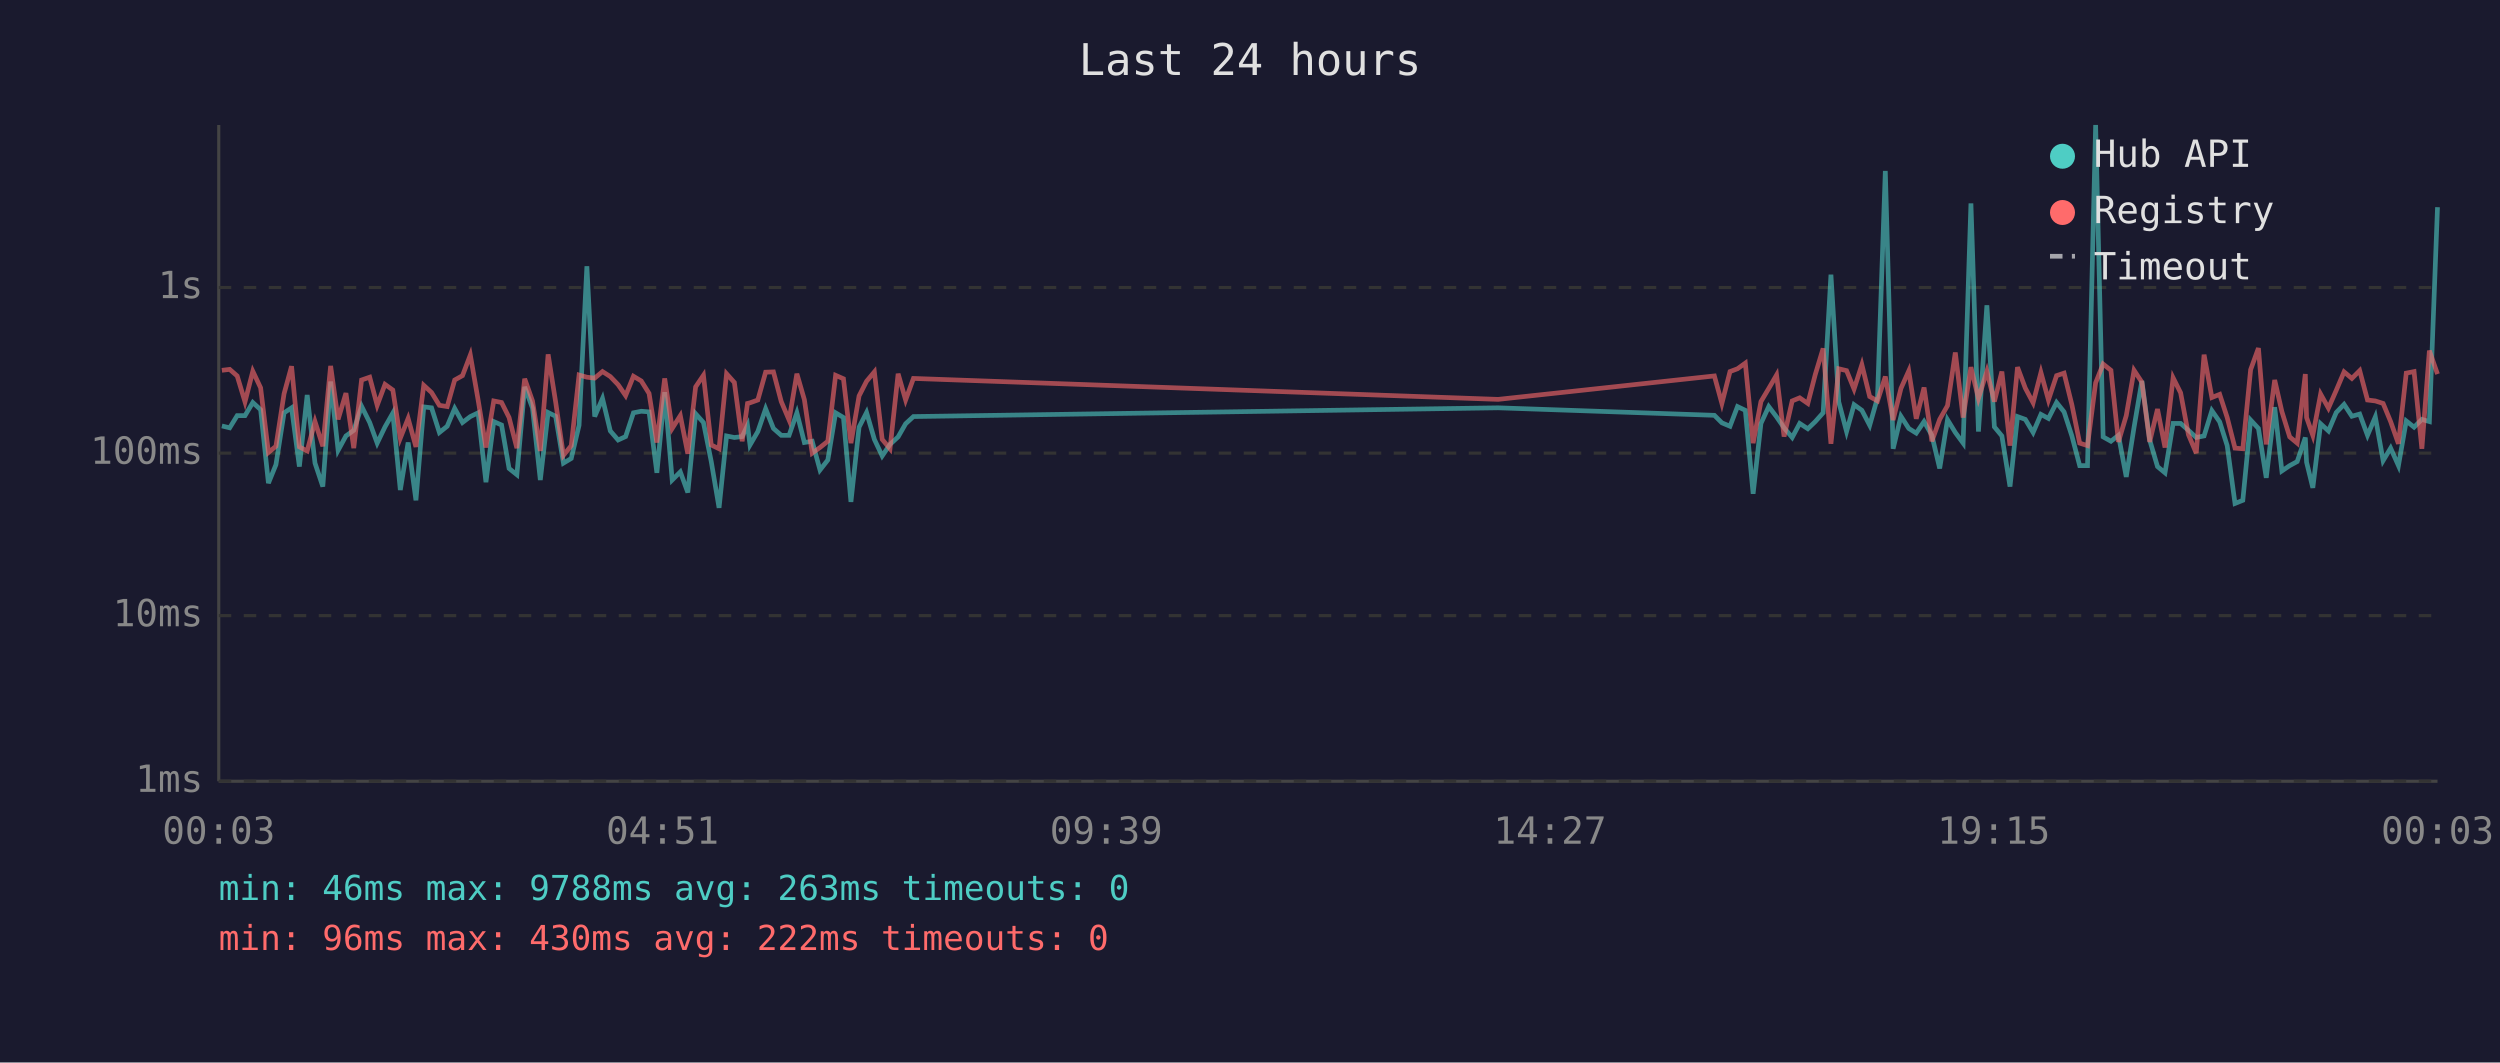
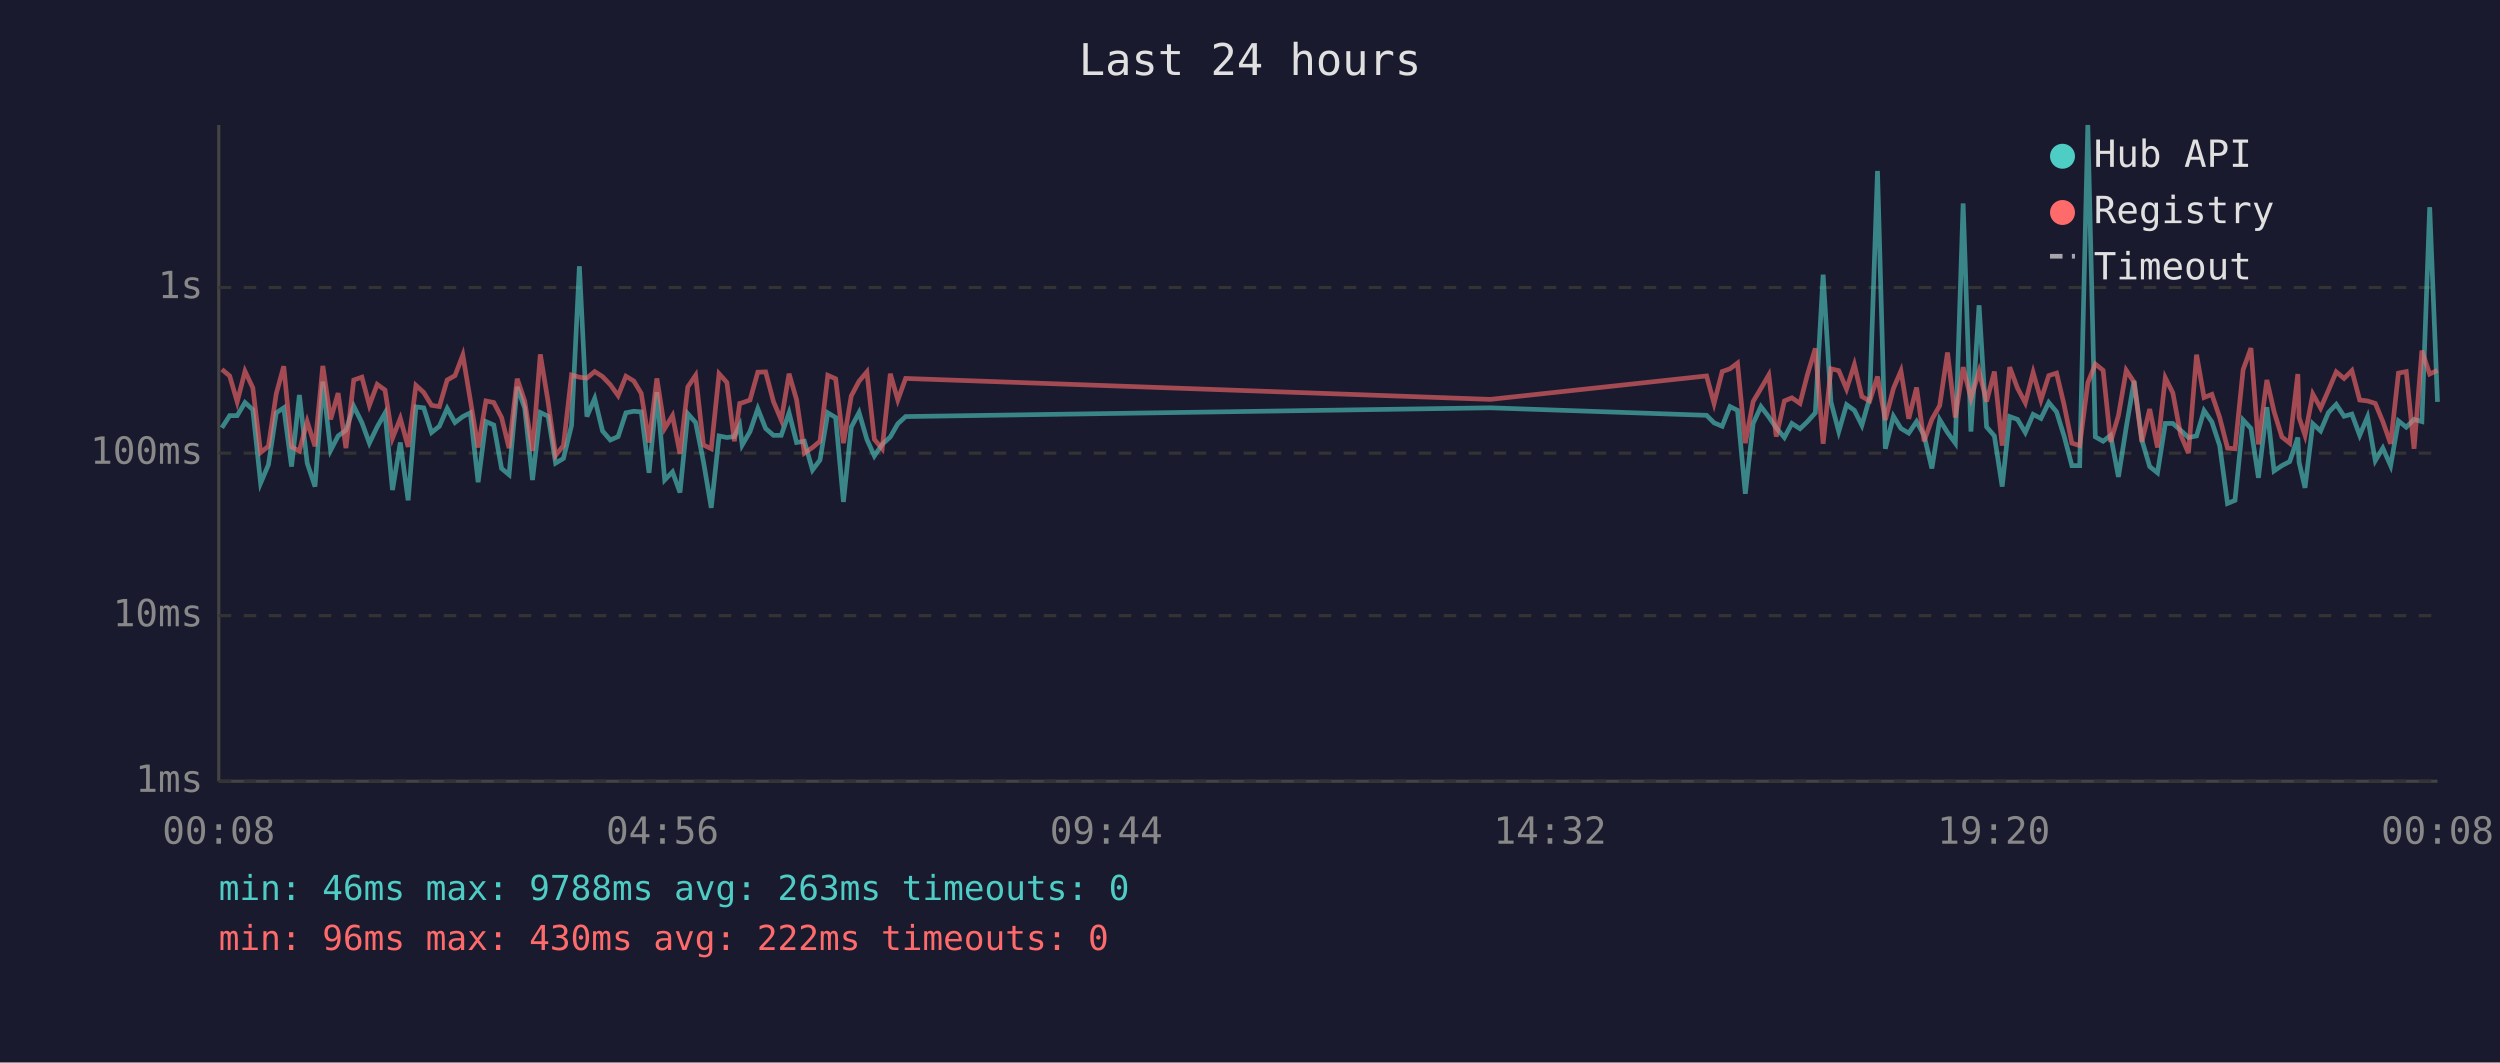
<svg xmlns="http://www.w3.org/2000/svg" viewBox="0 0 800 340" font-family="monospace" font-size="12">
  <rect width="800" height="340" fill="#1a1a2e" />
  <text x="400" y="24" fill="#e0e0e0" font-size="14" text-anchor="middle">Last 24 hours</text>
  <line x1="70" y1="40" x2="70" y2="250" stroke="#444" stroke-width="1" />
  <line x1="70" y1="250" x2="780" y2="250" stroke="#444" stroke-width="1" />
  <line x1="70" y1="250" x2="780" y2="250" stroke="#333" stroke-width="1" stroke-dasharray="4" />
  <text x="65" y="250" fill="#888" text-anchor="end" dominant-baseline="middle">1ms</text>
  <line x1="70" y1="197" x2="780" y2="197" stroke="#333" stroke-width="1" stroke-dasharray="4" />
  <text x="65" y="197" fill="#888" text-anchor="end" dominant-baseline="middle">10ms</text>
  <line x1="70" y1="145" x2="780" y2="145" stroke="#333" stroke-width="1" stroke-dasharray="4" />
  <text x="65" y="145" fill="#888" text-anchor="end" dominant-baseline="middle">100ms</text>
  <line x1="70" y1="92" x2="780" y2="92" stroke="#333" stroke-width="1" stroke-dasharray="4" />
  <text x="65" y="92" fill="#888" text-anchor="end" dominant-baseline="middle">1s</text>
-   <text x="70" y="270" fill="#888" text-anchor="middle">00:03</text>
-   <text x="212" y="270" fill="#888" text-anchor="middle">04:51</text>
-   <text x="354" y="270" fill="#888" text-anchor="middle">09:39</text>
-   <text x="496" y="270" fill="#888" text-anchor="middle">14:27</text>
-   <text x="638" y="270" fill="#888" text-anchor="middle">19:15</text>
-   <text x="780" y="270" fill="#888" text-anchor="middle">00:03</text>
-   <polyline points="71.0,136.3 73.5,136.9 75.9,133.0 78.4,133.0 80.9,128.8 83.4,131.1 85.9,154.6 88.3,148.7 90.9,132.1 93.3,130.5 95.8,149.3 98.3,126.4 100.8,148.2 103.3,155.7 105.8,122.1 108.2,144.1 110.7,139.5 113.2,137.7 115.7,130.0 118.3,135.2 120.7,141.8 123.2,136.6 125.7,132.2 128.1,156.8 130.6,141.6 133.1,160.1 135.6,130.2 138.1,130.5 140.6,138.4 143.1,136.4 145.5,130.7 148.0,135.2 150.5,133.3 153.0,132.1 155.5,154.3 158.0,134.9 160.5,136.0 162.9,149.9 165.4,151.9 167.9,123.8 170.4,130.6 172.9,153.6 175.4,132.0 177.8,133.2 180.3,148.2 182.8,146.7 185.3,136.1 187.8,85.2 190.3,133.3 192.8,127.5 195.3,137.9 197.8,140.8 200.2,139.7 202.7,132.1 205.2,131.6 207.7,131.8 210.2,151.3 212.7,125.5 215.1,153.6 217.7,151.0 220.1,157.6 222.6,132.4 225.1,135.2 227.6,147.7 230.1,162.5 232.5,139.5 235.0,140.0 237.5,139.7 239.2,136.1 240.0,142.4 242.5,138.1 245.0,130.8 247.5,137.1 250.0,139.3 252.5,139.3 255.0,132.1 257.4,141.6 259.9,141.2 262.4,150.4 264.9,147.2 267.4,132.1 269.9,133.6 272.3,160.6 274.9,136.7 277.3,132.0 279.8,140.6 282.3,145.9 284.8,142.2 287.4,139.8 289.8,135.6 292.3,133.3 479.4,130.5 548.6,132.9 551.0,135.3 553.6,136.4 556.0,130.1 558.5,131.3 561.0,158.0 563.5,135.5 566.0,130.1 568.5,133.4 570.9,136.9 573.5,140.0 575.9,135.5 578.5,137.2 580.9,134.9 583.4,132.1 585.9,87.9 588.4,128.6 590.9,138.1 593.3,129.5 595.8,131.3 598.3,136.1 600.8,127.3 603.3,54.7 605.8,143.6 608.3,133.2 610.8,137.1 613.2,138.6 615.7,134.9 618.2,139.3 620.7,149.9 623.2,134.3 625.7,138.4 628.2,141.8 630.7,65.1 633.1,138.1 635.8,97.7 638.2,136.6 640.6,139.5 643.2,155.7 645.6,133.3 648.1,134.2 650.6,138.4 653.1,132.6 655.5,133.9 658.1,128.8 660.5,131.8 663.0,139.5 665.5,149.0 668.0,149.0 670.6,40.0 673.0,139.8 675.5,141.2 677.9,139.3 680.4,152.6 682.9,136.7 685.4,121.9 687.9,140.8 690.4,149.3 692.8,151.3 695.4,135.5 697.8,135.5 700.3,137.7 702.8,140.0 705.3,139.5 707.8,131.4 710.3,135.0 712.7,142.6 715.2,161.1 717.7,160.1 720.2,134.4 722.7,137.1 725.2,152.9 727.9,130.3 730.2,150.7 732.7,149.0 735.1,147.7 737.7,140.0 738.1,147.9 740.1,156.1 742.6,135.6 745.1,137.9 747.6,132.0 750.1,129.4 752.6,133.2 755.1,132.5 757.6,139.3 760.1,133.4 762.6,147.4 765.0,143.4 767.5,149.0 770.0,134.7 772.5,136.7 775.0,134.2 777.4,134.9 780.0,66.3" fill="none" stroke="#4ecdc4" stroke-width="1.5" opacity="0.6" />
-   <polyline points="71.0,118.5 73.5,118.2 75.9,120.3 78.4,128.6 80.9,118.8 83.4,124.1 85.9,144.8 88.3,142.8 90.9,126.0 93.3,117.2 95.8,143.0 98.3,144.3 100.8,134.9 103.3,142.8 105.8,117.1 108.2,134.2 110.7,125.8 113.2,143.4 115.7,121.6 118.3,120.7 120.7,129.7 123.2,123.0 125.7,124.8 128.1,140.2 130.6,133.9 133.1,143.0 135.6,123.3 138.1,125.6 140.6,129.7 143.1,130.1 145.5,121.6 148.0,120.2 150.5,113.6 153.0,128.0 155.5,143.2 158.0,128.3 160.5,128.8 162.9,133.6 165.4,143.4 167.9,121.2 170.4,128.3 172.9,144.3 175.4,113.4 177.8,128.6 180.3,145.7 182.8,142.6 185.3,120.0 187.8,120.7 190.3,121.0 192.8,118.9 195.3,120.5 197.8,123.1 200.2,126.6 202.7,120.4 205.2,121.9 207.7,125.9 210.2,141.6 212.7,121.1 215.1,137.1 217.7,133.0 220.1,145.2 222.6,123.8 225.1,120.1 227.6,142.4 230.1,143.6 232.5,119.6 235.0,122.4 237.5,141.2 239.2,129.1 240.0,128.9 242.5,128.0 245.0,119.1 247.5,119.0 250.0,128.5 252.5,134.4 255.0,119.6 257.4,127.9 259.9,145.0 262.4,143.2 264.9,141.2 267.4,120.1 269.9,121.2 272.3,141.8 274.9,126.7 277.3,122.0 279.8,119.0 282.3,140.6 284.8,143.6 287.4,119.6 289.8,128.0 292.3,121.1 479.4,127.8 548.6,120.3 551.0,129.1 553.6,118.9 556.0,118.0 558.5,116.2 561.0,141.8 563.5,128.5 566.0,124.3 568.5,120.0 570.9,139.7 573.5,128.3 575.9,127.3 578.5,129.1 580.9,119.8 583.4,111.5 585.9,142.0 588.4,118.0 590.9,118.6 593.3,124.5 595.8,116.7 598.3,126.9 600.8,128.3 603.3,120.5 605.8,134.4 608.3,124.3 610.8,118.7 613.2,134.0 615.7,124.0 618.2,141.2 620.7,134.2 623.2,129.8 625.7,112.8 628.2,133.6 630.7,117.5 633.1,127.5 635.8,118.8 638.2,128.5 640.6,118.9 643.2,142.6 645.6,117.5 648.1,124.2 650.6,128.9 653.1,119.2 655.5,128.0 658.1,120.2 660.5,119.4 663.0,129.5 665.5,141.8 668.0,142.6 670.6,122.5 673.0,116.5 675.5,118.5 677.9,141.4 680.4,133.0 682.9,118.5 685.4,122.3 687.9,141.4 690.4,130.9 692.8,143.2 695.4,120.9 697.8,125.7 700.3,139.1 702.8,145.0 705.3,113.5 707.8,127.2 710.3,126.2 712.7,133.6 715.2,143.4 717.7,143.6 720.2,118.3 722.7,111.4 725.2,142.2 727.9,121.6 730.2,131.7 732.7,139.8 735.1,141.8 737.7,119.7 738.1,133.6 740.1,139.3 742.6,126.1 745.1,130.6 747.6,124.9 750.1,119.0 752.6,121.1 755.1,118.6 757.6,128.0 760.1,128.3 762.6,129.1 765.0,134.9 767.5,142.0 770.0,119.4 772.5,118.9 775.0,143.6 777.4,112.2 780.0,119.7" fill="none" stroke="#ff6b6b" stroke-width="1.5" opacity="0.6" />
+   <text x="70" y="270" fill="#888" text-anchor="middle">00:08</text>
+   <text x="212" y="270" fill="#888" text-anchor="middle">04:56</text>
+   <text x="354" y="270" fill="#888" text-anchor="middle">09:44</text>
+   <text x="496" y="270" fill="#888" text-anchor="middle">14:32</text>
+   <text x="638" y="270" fill="#888" text-anchor="middle">19:20</text>
+   <text x="780" y="270" fill="#888" text-anchor="middle">00:08</text>
+   <polyline points="71.0,136.9 73.5,133.0 75.9,133.0 78.4,128.8 80.9,131.1 83.4,154.6 85.9,148.7 88.4,132.1 90.8,130.5 93.3,149.3 95.8,126.4 98.3,148.2 100.8,155.7 103.3,122.1 105.8,144.1 108.2,139.5 110.7,137.7 113.2,130.0 115.8,135.2 118.2,141.8 120.7,136.6 123.2,132.2 125.6,156.8 128.1,141.6 130.6,160.1 133.1,130.2 135.6,130.5 138.1,138.4 140.6,136.4 143.1,130.7 145.6,135.2 148.1,133.3 150.5,132.1 153.0,154.3 155.5,134.9 158.0,136.0 160.5,149.9 162.9,151.9 165.5,123.8 167.9,130.6 170.4,153.6 172.9,132.0 175.4,133.2 177.8,148.2 180.3,146.7 182.9,136.1 185.4,85.2 187.8,133.3 190.3,127.5 192.8,137.9 195.3,140.8 197.8,139.7 200.3,132.1 202.8,131.6 205.2,131.8 207.7,151.3 210.2,125.5 212.7,153.6 215.2,151.0 217.6,157.6 220.1,132.4 222.6,135.2 225.1,147.7 227.6,162.5 230.1,139.5 232.6,140.0 235.0,139.7 236.7,136.1 237.5,142.4 240.0,138.1 242.5,130.8 245.0,137.1 247.5,139.3 250.0,139.3 252.5,132.1 254.9,141.6 257.4,141.2 260.0,150.4 262.4,147.2 264.9,132.1 267.4,133.6 269.9,160.6 272.4,136.7 274.9,132.0 277.4,140.6 279.8,145.9 282.3,142.2 284.9,139.8 287.3,135.6 289.8,133.3 476.9,130.5 546.1,132.9 548.5,135.3 551.1,136.4 553.6,130.1 556.0,131.3 558.5,158.0 561.0,135.5 563.5,130.1 566.0,133.4 568.4,136.9 571.0,140.0 573.4,135.5 576.0,137.2 578.4,134.9 580.9,132.1 583.4,87.9 585.9,128.6 588.4,138.1 590.9,129.5 593.4,131.3 595.8,136.1 598.3,127.3 600.8,54.7 603.3,143.6 605.9,133.2 608.3,137.1 610.8,138.6 613.3,134.9 615.7,139.3 618.2,149.9 620.7,134.3 623.2,138.4 625.7,141.8 628.2,65.1 630.7,138.1 633.3,97.7 635.7,136.6 638.2,139.5 640.7,155.7 643.1,133.3 645.6,134.2 648.1,138.4 650.6,132.6 653.1,133.9 655.6,128.8 658.1,131.8 660.5,139.5 663.0,149.0 665.5,149.0 668.1,40.0 670.5,139.8 673.0,141.2 675.4,139.3 677.9,152.6 680.4,136.7 682.9,121.9 685.4,140.8 687.9,149.3 690.4,151.3 692.9,135.5 695.3,135.5 697.8,137.7 700.3,140.0 702.9,139.5 705.3,131.4 707.8,135.0 710.3,142.6 712.8,161.1 715.2,160.1 717.8,134.4 720.3,137.1 722.7,152.9 725.4,130.3 727.7,150.7 730.2,149.0 732.7,147.7 735.3,140.0 735.7,147.9 737.6,156.1 740.1,135.6 742.6,137.9 745.1,132.0 747.6,129.4 750.1,133.2 752.6,132.5 755.1,139.3 757.6,133.4 760.1,147.4 762.5,143.4 765.0,149.0 767.5,134.7 770.0,136.7 772.5,134.2 775.0,134.9 777.5,66.3 780.0,128.6" fill="none" stroke="#4ecdc4" stroke-width="1.5" opacity="0.6" />
+   <polyline points="71.0,118.2 73.5,120.3 75.9,128.6 78.4,118.8 80.9,124.1 83.4,144.8 85.9,142.8 88.4,126.0 90.8,117.2 93.3,143.0 95.8,144.3 98.3,134.9 100.8,142.8 103.3,117.1 105.8,134.2 108.2,125.8 110.7,143.4 113.2,121.6 115.8,120.7 118.2,129.7 120.7,123.0 123.2,124.8 125.6,140.2 128.1,133.9 130.6,143.0 133.1,123.3 135.6,125.6 138.1,129.7 140.6,130.1 143.1,121.6 145.6,120.2 148.1,113.6 150.5,128.0 153.0,143.2 155.5,128.3 158.0,128.8 160.5,133.6 162.9,143.4 165.5,121.2 167.9,128.3 170.4,144.3 172.9,113.4 175.4,128.6 177.8,145.7 180.3,142.6 182.9,120.0 185.4,120.7 187.8,121.0 190.3,118.9 192.8,120.5 195.3,123.1 197.8,126.6 200.3,120.4 202.8,121.9 205.2,125.9 207.7,141.6 210.2,121.1 212.7,137.1 215.2,133.0 217.6,145.2 220.1,123.8 222.6,120.1 225.1,142.4 227.6,143.6 230.1,119.6 232.6,122.4 235.0,141.2 236.7,129.1 237.5,128.9 240.0,128.0 242.5,119.1 245.0,119.0 247.5,128.5 250.0,134.4 252.5,119.6 254.9,127.9 257.4,145.0 260.0,143.2 262.4,141.2 264.9,120.1 267.4,121.2 269.9,141.8 272.4,126.7 274.9,122.0 277.4,119.0 279.8,140.6 282.3,143.6 284.9,119.6 287.3,128.0 289.8,121.1 476.9,127.8 546.1,120.3 548.5,129.1 551.1,118.9 553.6,118.0 556.0,116.2 558.5,141.8 561.0,128.5 563.5,124.3 566.0,120.0 568.4,139.7 571.0,128.3 573.4,127.3 576.0,129.1 578.4,119.8 580.9,111.5 583.4,142.0 585.9,118.0 588.4,118.6 590.9,124.5 593.4,116.7 595.8,126.9 598.3,128.3 600.8,120.5 603.3,134.4 605.9,124.3 608.3,118.7 610.8,134.0 613.3,124.0 615.7,141.2 618.2,134.2 620.7,129.8 623.2,112.8 625.7,133.6 628.2,117.5 630.7,127.5 633.3,118.8 635.7,128.5 638.2,118.9 640.7,142.6 643.1,117.5 645.6,124.2 648.1,128.9 650.6,119.2 653.1,128.0 655.6,120.2 658.1,119.4 660.5,129.5 663.0,141.8 665.5,142.6 668.1,122.5 670.5,116.5 673.0,118.5 675.4,141.4 677.9,133.0 680.4,118.5 682.9,122.3 685.4,141.4 687.9,130.9 690.4,143.2 692.9,120.9 695.3,125.7 697.8,139.1 700.3,145.0 702.9,113.5 705.3,127.2 707.8,126.2 710.3,133.6 712.8,143.4 715.2,143.6 717.8,118.3 720.3,111.4 722.7,142.2 725.4,121.6 727.7,131.7 730.2,139.8 732.7,141.8 735.3,119.7 735.7,133.6 737.6,139.3 740.1,126.1 742.6,130.6 745.1,124.9 747.6,119.0 750.1,121.1 752.6,118.6 755.1,128.0 757.6,128.3 760.1,129.1 762.5,134.9 765.0,142.0 767.5,119.4 770.0,118.9 772.5,143.6 775.0,112.2 777.5,119.7 780.0,118.5" fill="none" stroke="#ff6b6b" stroke-width="1.5" opacity="0.6" />
  <circle cx="660" cy="50" r="4" fill="#4ecdc4" />
  <text x="670" y="50" fill="#e0e0e0" dominant-baseline="middle">Hub API</text>
  <circle cx="660" cy="68" r="4" fill="#ff6b6b" />
  <text x="670" y="68" fill="#e0e0e0" dominant-baseline="middle">Registry</text>
  <line x1="656" y1="82" x2="664" y2="82" stroke="#e0e0e0" stroke-width="1.5" stroke-dasharray="4,3" opacity="0.7" />
  <text x="670" y="86" fill="#e0e0e0" dominant-baseline="middle">Timeout</text>
  <text x="70" y="288" fill="#4ecdc4" font-size="11">min: 46ms  max: 9788ms  avg: 263ms  timeouts: 0</text>
  <text x="70" y="304" fill="#ff6b6b" font-size="11">min: 96ms  max: 430ms  avg: 222ms  timeouts: 0</text>
</svg>
